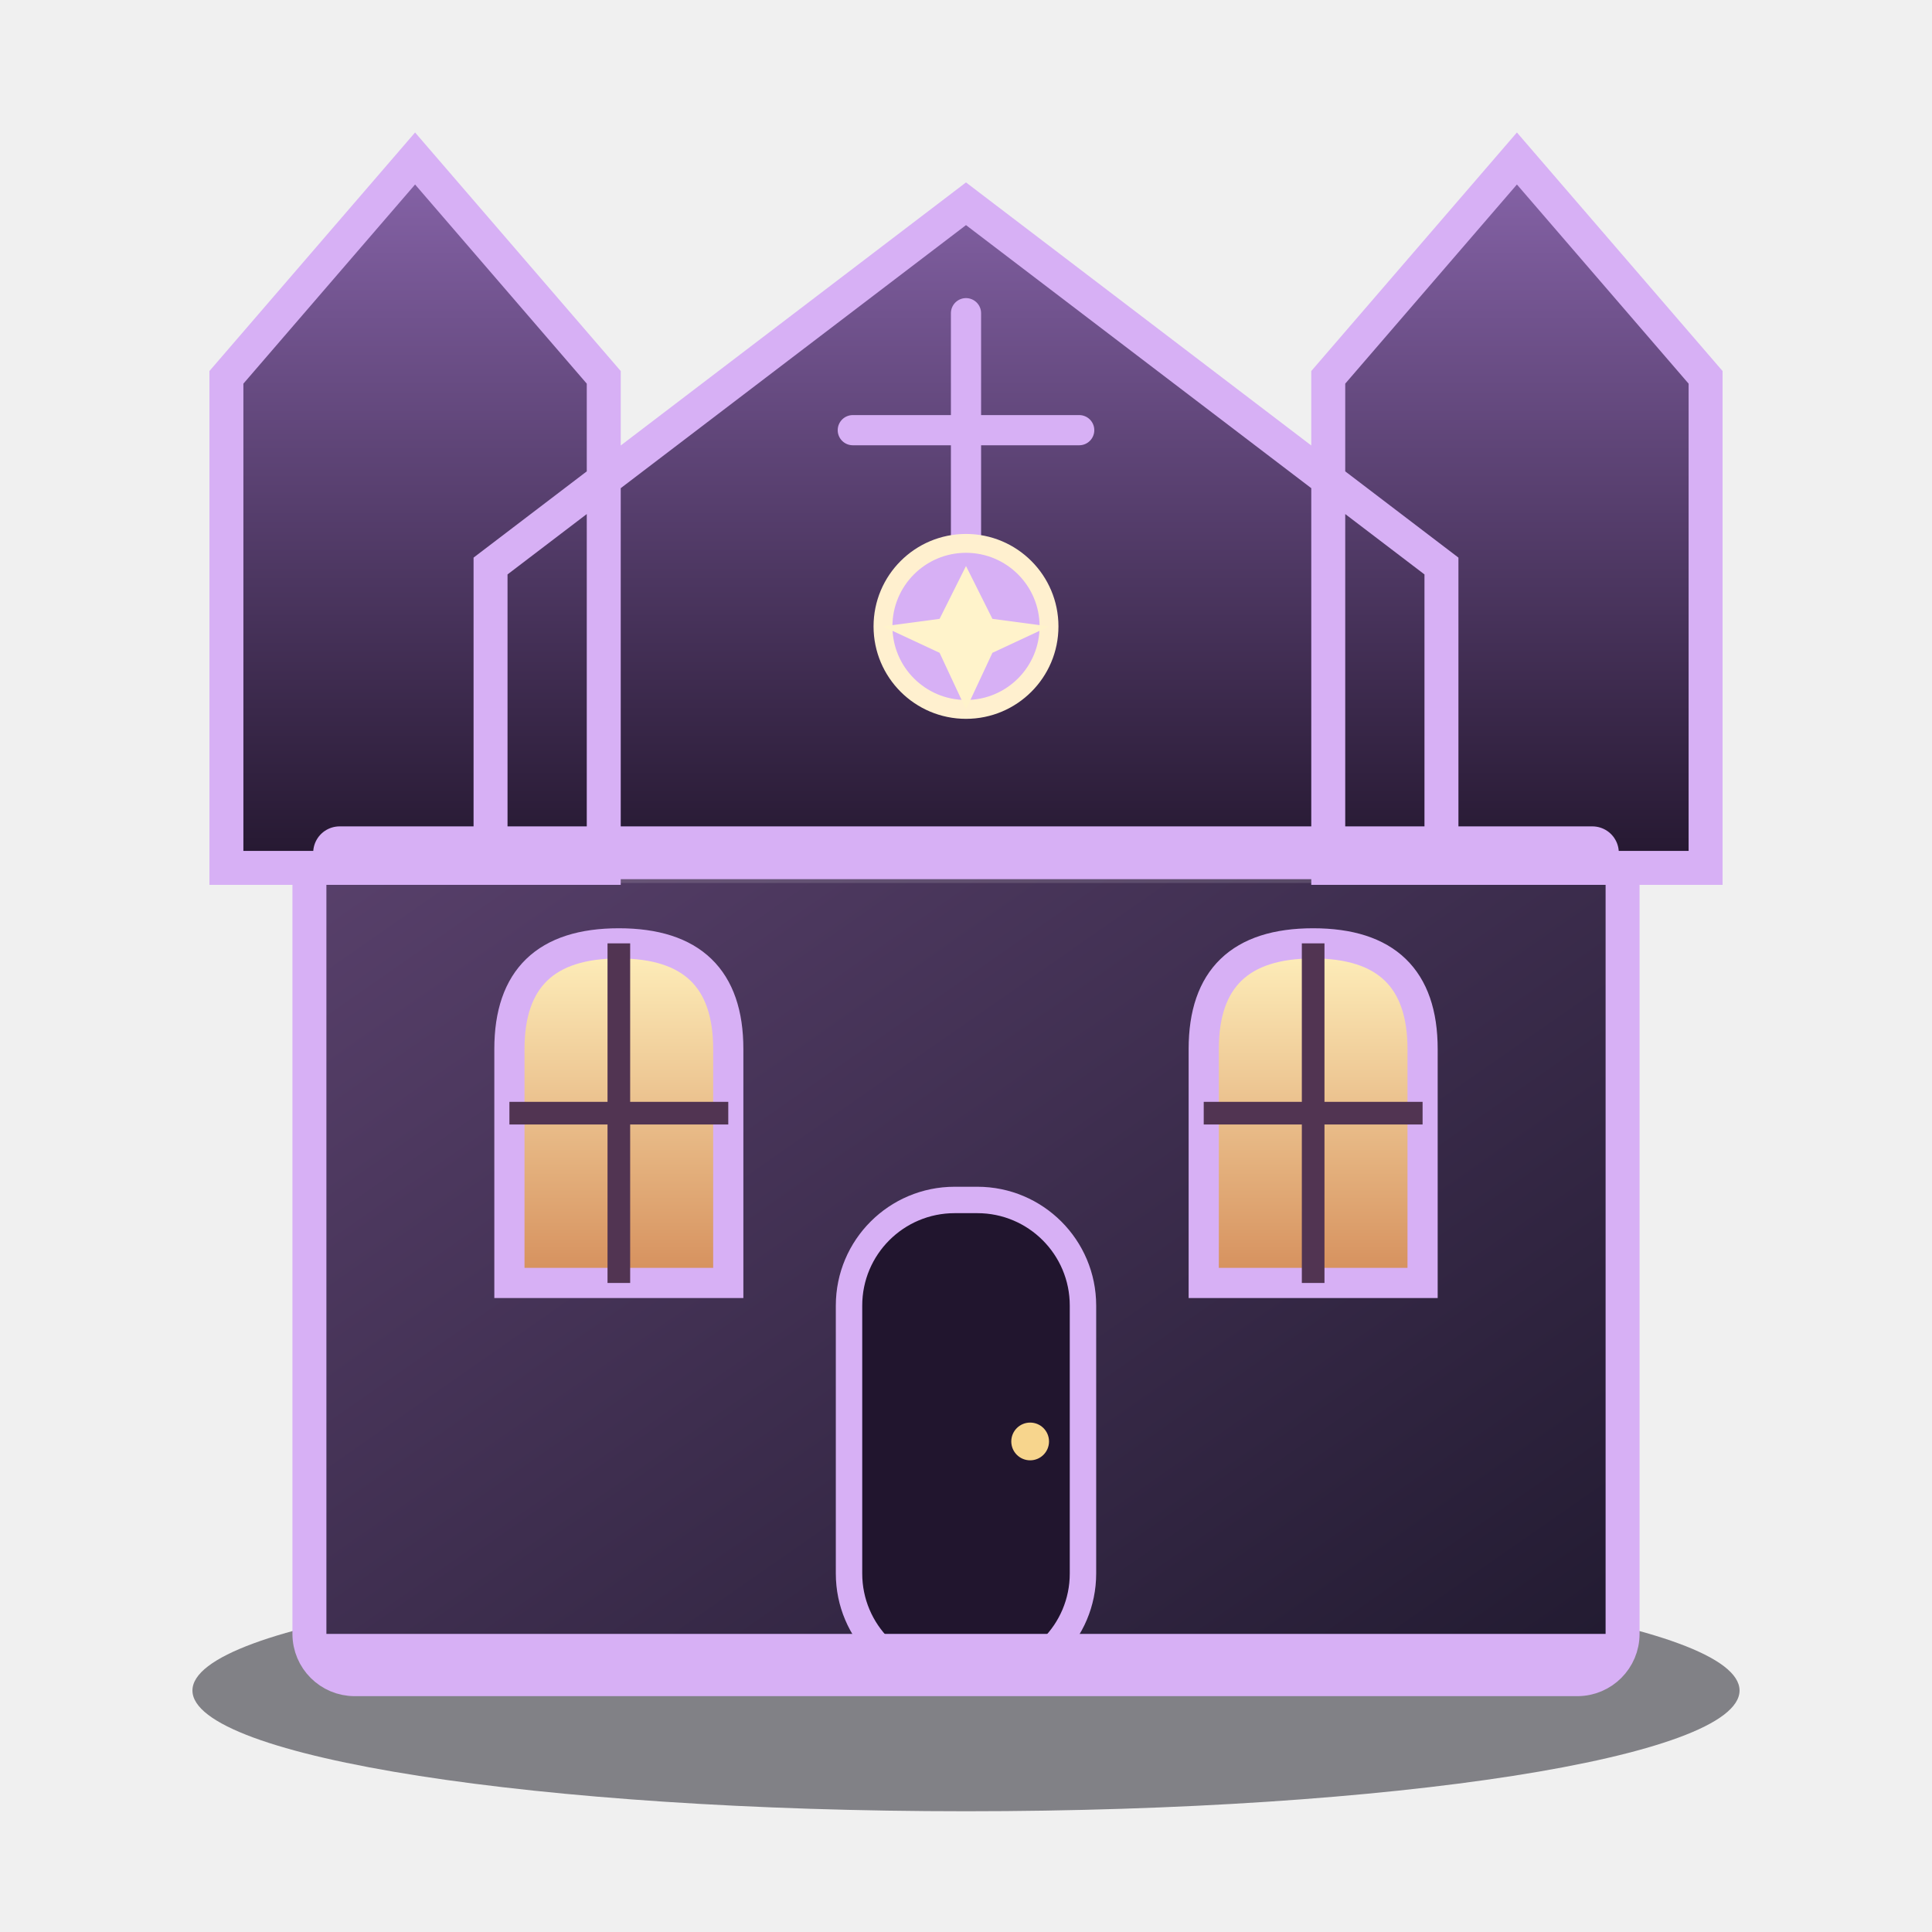
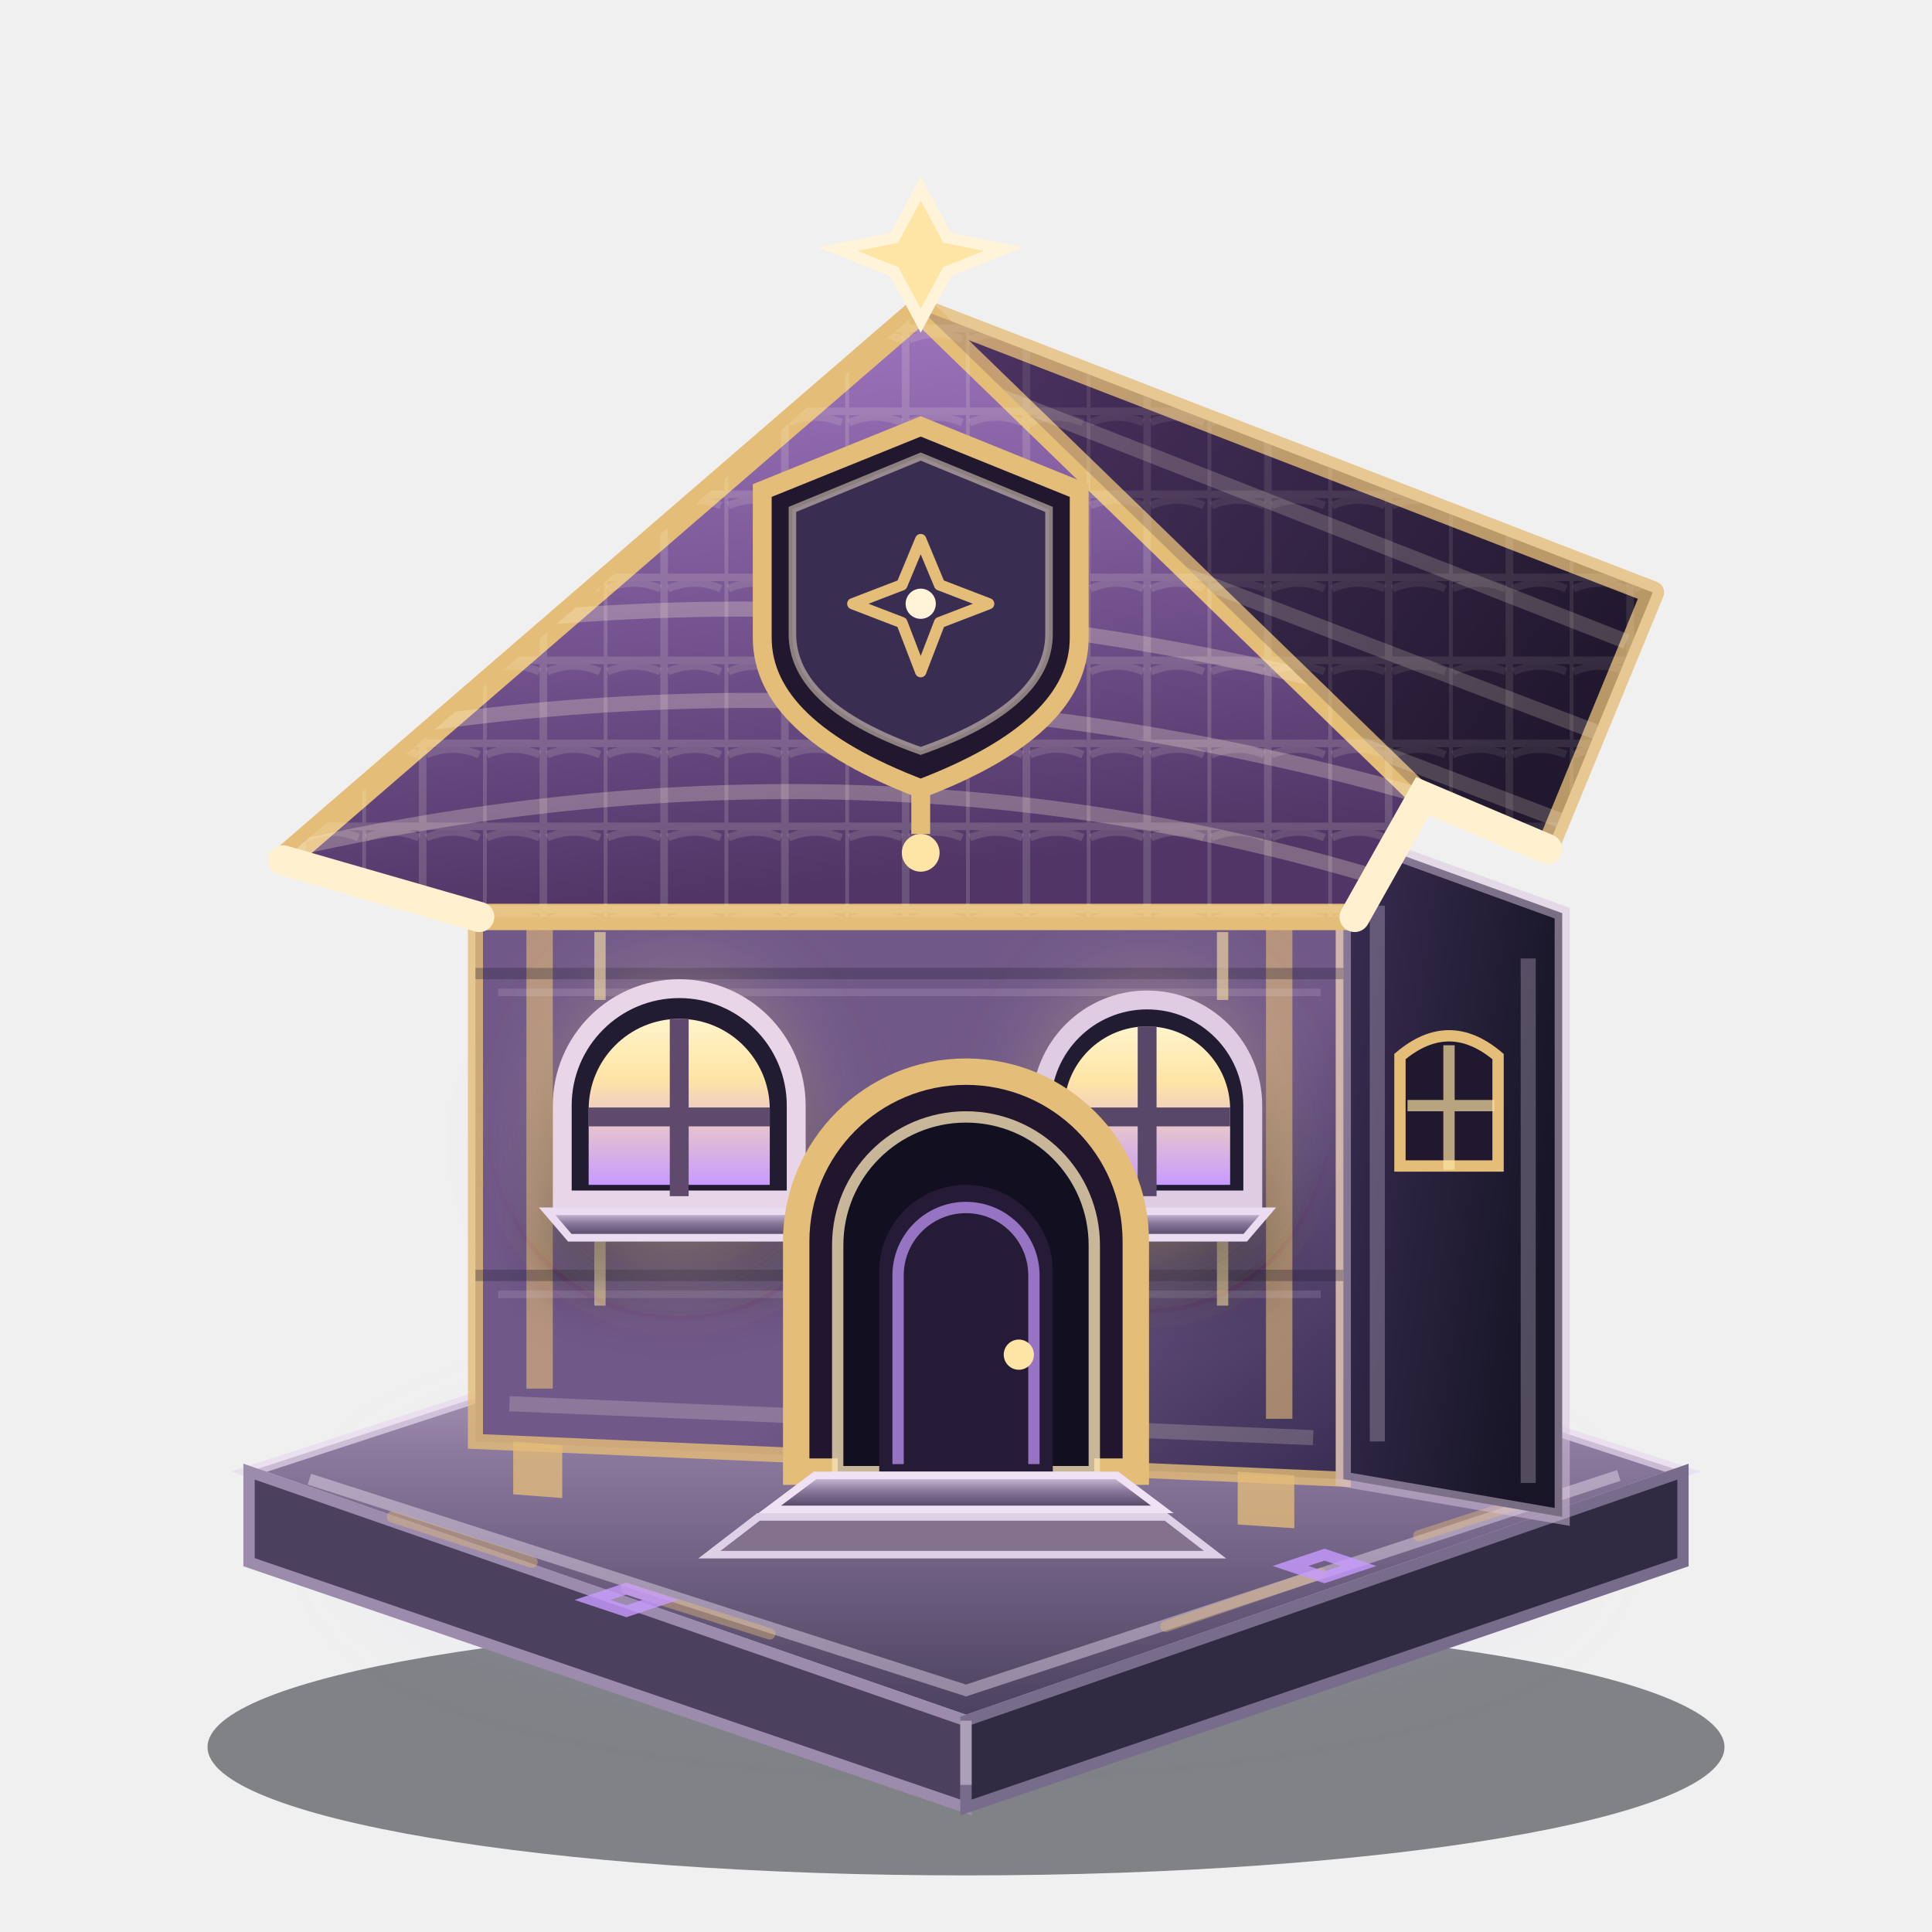
- <svg xmlns="http://www.w3.org/2000/svg" width="512" height="512" viewBox="0 0 512 512">
+ <svg xmlns="http://www.w3.org/2000/svg" width="512" height="512" viewBox="0 0 512 512" role="img" aria-label="Grand Library">
  <defs>
-     <linearGradient id="wall" x1="0" y1="0" x2="1" y2="1">
-       <stop stop-color="#5b426e" />
-       <stop offset="1" stop-color="#211a30" />
+     <linearGradient id="wallFront" x1="0" y1="0" x2="1" y2="1">
+       <stop stop-color="#705889" />
+       <stop offset=".62" stop-color="#705889" />
+       <stop offset="1" stop-color="#392d52" />
    </linearGradient>
-     <linearGradient id="roof" x1="0" y1="0" x2="0" y2="1">
-       <stop stop-color="#8764a9" />
-       <stop offset="1" stop-color="#24172f" />
+     <linearGradient id="wallSide" x1="0" y1="0" x2="1" y2=".4">
+       <stop stop-color="#392d52" />
+       <stop offset="1" stop-color="#171526" />
    </linearGradient>
-     <linearGradient id="window" x1="0" y1="0" x2="0" y2="1">
-       <stop stop-color="#fff0bc" />
-       <stop offset="1" stop-color="#d58e5b" />
+     <linearGradient id="roofFront" x1="0" y1="0" x2=".2" y2="1">
+       <stop stop-color="#a77cc8" />
+       <stop offset="1" stop-color="#503566" />
    </linearGradient>
+     <linearGradient id="roofSide" x1="0" y1="0" x2="1" y2=".5">
+       <stop stop-color="#503566" />
+       <stop offset="1" stop-color="#21182f" />
+     </linearGradient>
+     <linearGradient id="stone" x1="0" y1="0" x2="0" y2="1">
+       <stop stop-color="#d9c8e2" />
+       <stop offset=".45" stop-color="#8b789d" />
+       <stop offset="1" stop-color="#4a405f" />
+     </linearGradient>
+     <linearGradient id="glass" x1="0" y1="0" x2="0" y2="1">
+       <stop stop-color="#fff4cb" />
+       <stop offset=".35" stop-color="#ffe5a5" />
+       <stop offset="1" stop-color="#c79bff" />
+     </linearGradient>
+     <radialGradient id="windowGlow">
+       <stop stop-color="#ffe5a5" stop-opacity=".55" />
+       <stop offset="1" stop-color="#ffe5a5" stop-opacity="0" />
+     </radialGradient>
+     <pattern id="roofTiles" width="32" height="22" patternUnits="userSpaceOnUse">
+       <path d="M0 21H32M0 0V21M16 0V21" fill="none" stroke="#fff4dc" stroke-opacity=".16" stroke-width="2" />
+       <path d="M1 2Q8-1 15 2M17 2Q24-1 31 2" fill="none" stroke="#fff4dc" stroke-opacity=".14" stroke-width="2" />
+     </pattern>
+     <clipPath id="frontRoofClip">
+       <path d="M75 228 244 82 377 211 359 243 127 243Z" />
+     </clipPath>
+     <clipPath id="sideRoofClip">
+       <path d="M244 82 438 157 410 225 377 211Z" />
+     </clipPath>
+     <filter id="softGlow" x="-80%" y="-80%" width="260%" height="260%">
+       <feGaussianBlur stdDeviation="12" />
+     </filter>
+     <filter id="drop" x="-30%" y="-30%" width="160%" height="180%">
+       <feGaussianBlur in="SourceAlpha" stdDeviation="8" />
+       <feOffset dy="10" />
+       <feComponentTransfer>
+         <feFuncA type="linear" slope=".5" />
+       </feComponentTransfer>
+       <feMerge>
+         <feMergeNode />
+         <feMergeNode in="SourceGraphic" />
+       </feMerge>
+     </filter>
  </defs>
-   <ellipse cx="256" cy="448" rx="205" ry="32" fill="#090812" opacity=".48" />
-   <rect x="82" y="205" width="348" height="240" rx="12" fill="url(#wall)" stroke="#d7b0f5" stroke-width="9" />
-   <path d="M105 230 L407 230" stroke="#ffffff" stroke-opacity=".13" stroke-width="8" />
-   <path d="M60 230 L60 100 110 42 160 100 160 230Z M352 230 L352 100 402 42 452 100 452 230Z M130 225 L130 150 256 54 382 150 382 225Z" fill="url(#roof)" stroke="#d7b0f5" stroke-width="9" />
-   <path d="M90 226 L422 226" stroke="#d7b0f5" stroke-width="14" stroke-linecap="round" />
-   <rect x="225" y="318" width="62" height="127" rx="28" fill="#21152e" stroke="#d7b0f5" stroke-width="7" />
-   <circle cx="273" cy="382" r="5" fill="#f7d58d" />
-   <path d="M135 278 Q135 250 164 250 Q193 250 193 278 L193 340 135 340Z M319 278 Q319 250 348 250 Q377 250 377 278 L377 340 319 340Z" fill="url(#window)" stroke="#d7b0f5" stroke-width="8" />
-   <path d="M164 250 L164 340 M135 295 L193 295 M348 250 L348 340 M319 295 L377 295" stroke="#513452" stroke-width="6" />
-   <path d="M256 83 L256 145 M226 114 L286 114" stroke="#d7b0f5" stroke-width="8" stroke-linecap="round" />
-   <circle cx="256" cy="166" r="22" fill="#d7b0f5" stroke="#fff0cf" stroke-width="5" />
-   <path d="M256 150 L263 164 278 166 263 173 256 188 249 173 234 166 249 164Z" fill="#fff3cb" />
-   <path d="M82 438 L430 438" stroke="#d7b0f5" stroke-width="10" />
+   <ellipse cx="256" cy="463" rx="201" ry="34" fill="#070a12" opacity=".48" />
+   <ellipse cx="256" cy="408" rx="158" ry="40" fill="#c79bff" opacity=".13" filter="url(#softGlow)" />
+   <path d="M66 390 256 328 446 390 256 456Z" fill="url(#stone)" stroke="#e9d9ef" stroke-opacity=".7" stroke-width="3" />
+   <path d="M66 390 256 456V479L66 414Z" fill="#4b405d" stroke="#9c8bac" stroke-width="3" />
+   <path d="M256 456 446 390V414L256 479Z" fill="#302a43" stroke="#786c8c" stroke-width="3" />
+   <path d="M82 392 256 448 429 391M256 456V473" fill="none" stroke="#f4e8f8" stroke-opacity=".42" stroke-width="3" />
+   <path d="M104 402 141 414M166 421 204 433M309 431 350 417M376 407 410 396" stroke="#e4bd78" stroke-opacity=".42" stroke-width="3" stroke-linecap="round" />
+   <path d="M126 221 356 221V392L126 382Z" fill="url(#wallFront)" stroke="#e4bd78" stroke-opacity=".8" stroke-width="4" />
+   <path d="M356 221 414 242V402L356 392Z" fill="url(#wallSide)" stroke="#d9c4de" stroke-opacity=".5" stroke-width="4" />
+   <path d="M134 235 348 235M135 372 348 381" stroke="#fff5dc" stroke-opacity=".2" stroke-width="4" />
+   <path d="M143 242V368M339 242V376" stroke="#e4bd78" stroke-opacity=".6" stroke-width="7" />
+   <path d="M365 240V382M405 254V393" stroke="#e7d8ed" stroke-opacity=".28" stroke-width="4" />
+   <path d="M126 258H356M126 338H356" stroke="#211b30" stroke-opacity=".3" stroke-width="3" />
+   <path d="M132 263H350M132 343H350" stroke="#f4e9fb" stroke-opacity=".14" stroke-width="2" />
+   <path d="M159 247V265M324 247V265M159 329V346M324 329V346" stroke="#f3dba4" stroke-opacity=".65" stroke-width="3" />
+   <g filter="url(#drop)">
+     <ellipse cx="180" cy="293" rx="38" ry="44" fill="url(#windowGlow)" filter="url(#softGlow)" />
+     <path d="M149 318V293A31 31 0 0 1 211 293V318Z" fill="#211a32" stroke="#e8d5e8" stroke-width="5" />
+     <path d="M156 314V294A24 24 0 0 1 204 294V314Z" fill="url(#glass)" />
+     <path d="M180 270V317M156 296H204" stroke="#5e496c" stroke-width="5" />
+     <path d="M145 321H215L209 328H151Z" fill="url(#stone)" stroke="#ecdcf2" stroke-width="2" />
+     <ellipse cx="304" cy="293" rx="35" ry="42" fill="url(#windowGlow)" filter="url(#softGlow)" />
+     <path d="M276 318V293A28 28 0 0 1 332 293V318Z" fill="#211a32" stroke="#dfcbe2" stroke-width="5" />
+     <path d="M282 314V294A22 22 0 0 1 326 294V314Z" fill="url(#glass)" />
+     <path d="M304 272V317M282 296H326" stroke="#594768" stroke-width="5" />
+     <path d="M272 321H336L330 328H278Z" fill="url(#stone)" stroke="#ecdcf2" stroke-width="2" />
+   </g>
+   <path d="M211 390V329A45 45 0 0 1 301 329V390Z" fill="#21162e" stroke="#e4bd78" stroke-width="7" />
+   <path d="M222 390V330A34 34 0 0 1 290 330V390Z" fill="#120f21" stroke="#f3dfb5" stroke-opacity=".8" stroke-width="3" />
+   <path d="M233 390V337A23 23 0 0 1 279 337V390Z" fill="#261b36" />
+   <path d="M238 388V338A18 18 0 0 1 274 338V388" fill="none" stroke="#c79bff" stroke-opacity=".7" stroke-width="3" />
+   <circle cx="270" cy="359" r="4" fill="#ffe5a5" />
+   <path d="M216 391H296L308 400H204Z" fill="url(#stone)" stroke="#f1e1f4" stroke-width="2" />
+   <path d="M201 402H309L322 412H188Z" fill="#83718e" stroke="#ded0e7" stroke-width="2" />
+   <path d="M75 228 244 82 377 211 359 243 127 243Z" fill="url(#roofFront)" stroke="#e4bd78" stroke-width="7" stroke-linejoin="round" />
+   <path d="M244 82 438 157 410 225 377 211Z" fill="url(#roofSide)" stroke="#e4bd78" stroke-opacity=".78" stroke-width="6" stroke-linejoin="round" />
+   <g clip-path="url(#frontRoofClip)">
+     <path d="M64 176Q221 141 386 190M62 201Q226 164 394 216M73 226Q236 188 385 239" fill="none" stroke="#fff2d9" stroke-opacity=".27" stroke-width="4" />
+     <path d="M75 228 244 82 377 211 359 243 127 243Z" fill="url(#roofTiles)" />
+   </g>
+   <g clip-path="url(#sideRoofClip)">
+     <path d="M260 103 431 170M253 129 423 194M249 155 415 218" fill="none" stroke="#fff2d9" stroke-opacity=".19" stroke-width="4" />
+     <path d="M244 82 438 157 410 225 377 211Z" fill="url(#roofTiles)" opacity=".6" />
+   </g>
+   <path d="M75 228 127 243M359 243 377 211 410 225" fill="none" stroke="#fff0d0" stroke-width="8" stroke-linecap="round" />
+   <path d="M244 82V58" stroke="#e4bd78" stroke-width="7" />
+   <path d="M244 50 251 63 266 66 251 72 244 85 237 72 222 66 237 63Z" fill="#ffe5a5" stroke="#fff4da" stroke-width="3" />
+   <path d="M244 113 286 130V169Q286 193 244 209Q202 193 202 169V130Z" fill="#21182f" stroke="#e4bd78" stroke-width="5" />
+   <path d="M244 121 278 135V168Q278 187 244 199Q210 187 210 168V135Z" fill="#392d52" stroke="#fff0d0" stroke-opacity=".48" stroke-width="2" />
+   <g transform="translate(244 160)">
+     <g transform="translate(0 0)" fill="none" stroke="#e4bd78" stroke-width="3" stroke-linecap="round" stroke-linejoin="round">
+       <path d="M0-17 5-5 18 0 5 5 0 18-5 5-18 0-5-5Z" />
+       <circle r="4" fill="#fff4d8" stroke="none" />
+     </g>
+   </g>
+   <path d="M244 209V221" stroke="#e4bd78" stroke-width="5" />
+   <circle cx="244" cy="226" r="5" fill="#ffe5a5" />
+   <path d="M371 280Q384 269 397 280V309H371Z" fill="#20182e" stroke="#e4bd78" stroke-width="3" />
+   <path d="M384 277V310M373 293H396" stroke="#ffe5a5" stroke-opacity=".68" stroke-width="3" />
+   <path d="M136 382 149 383V397L136 396ZM328 390 343 391V405L328 404Z" fill="#e4bd78" opacity=".78" />
+   <g fill="none" stroke="#c79bff" stroke-width="3" opacity=".8">
+     <path d="M157 424 166 421 175 424 166 427Z" />
+     <path d="M342 415 351 412 360 415 351 418Z" />
+   </g>
</svg>
